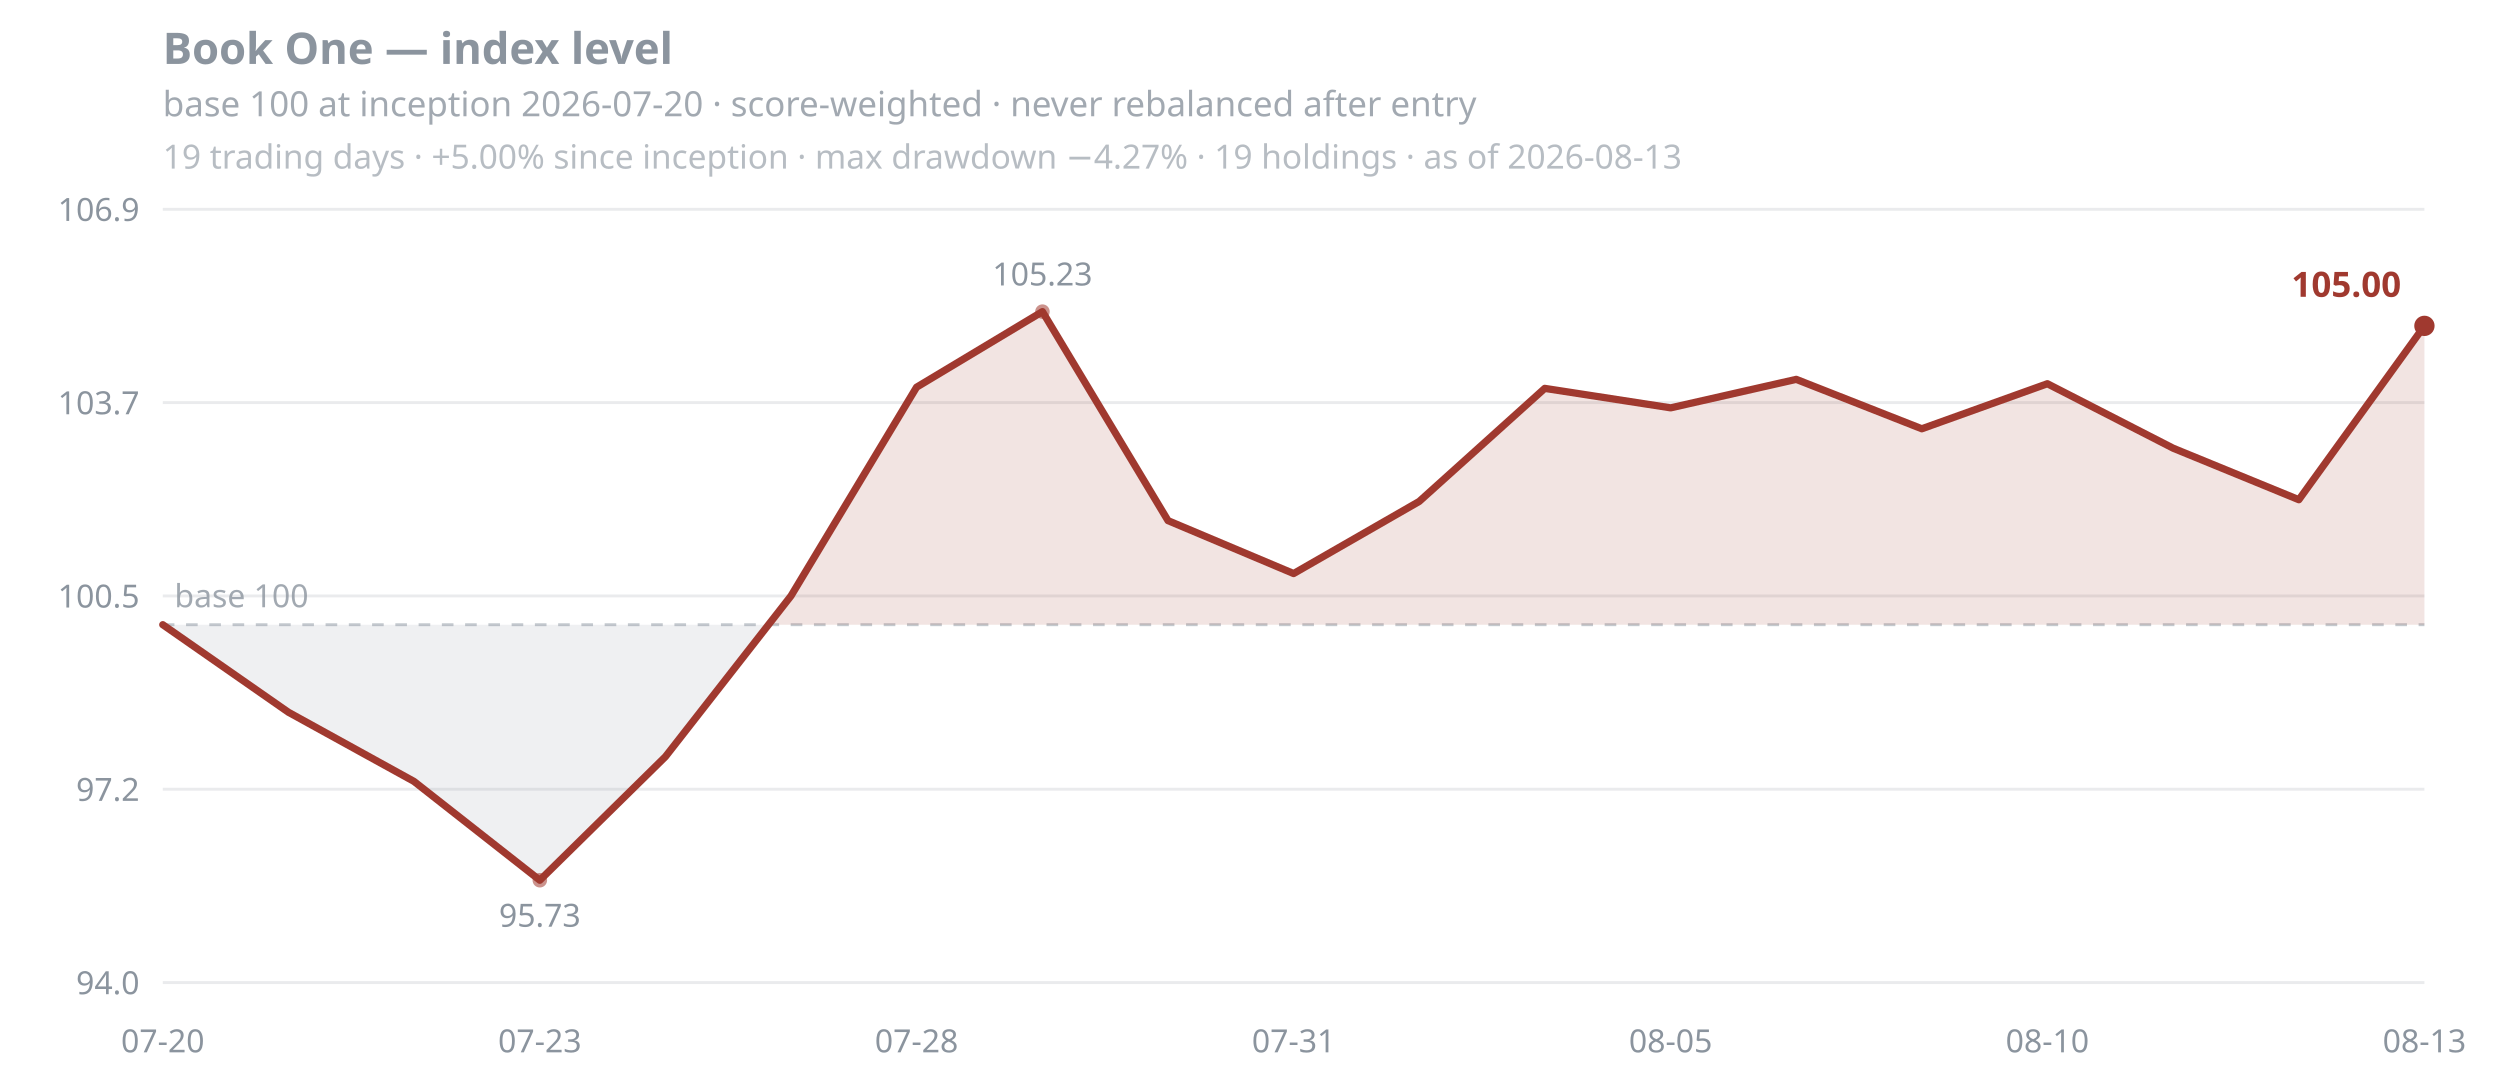
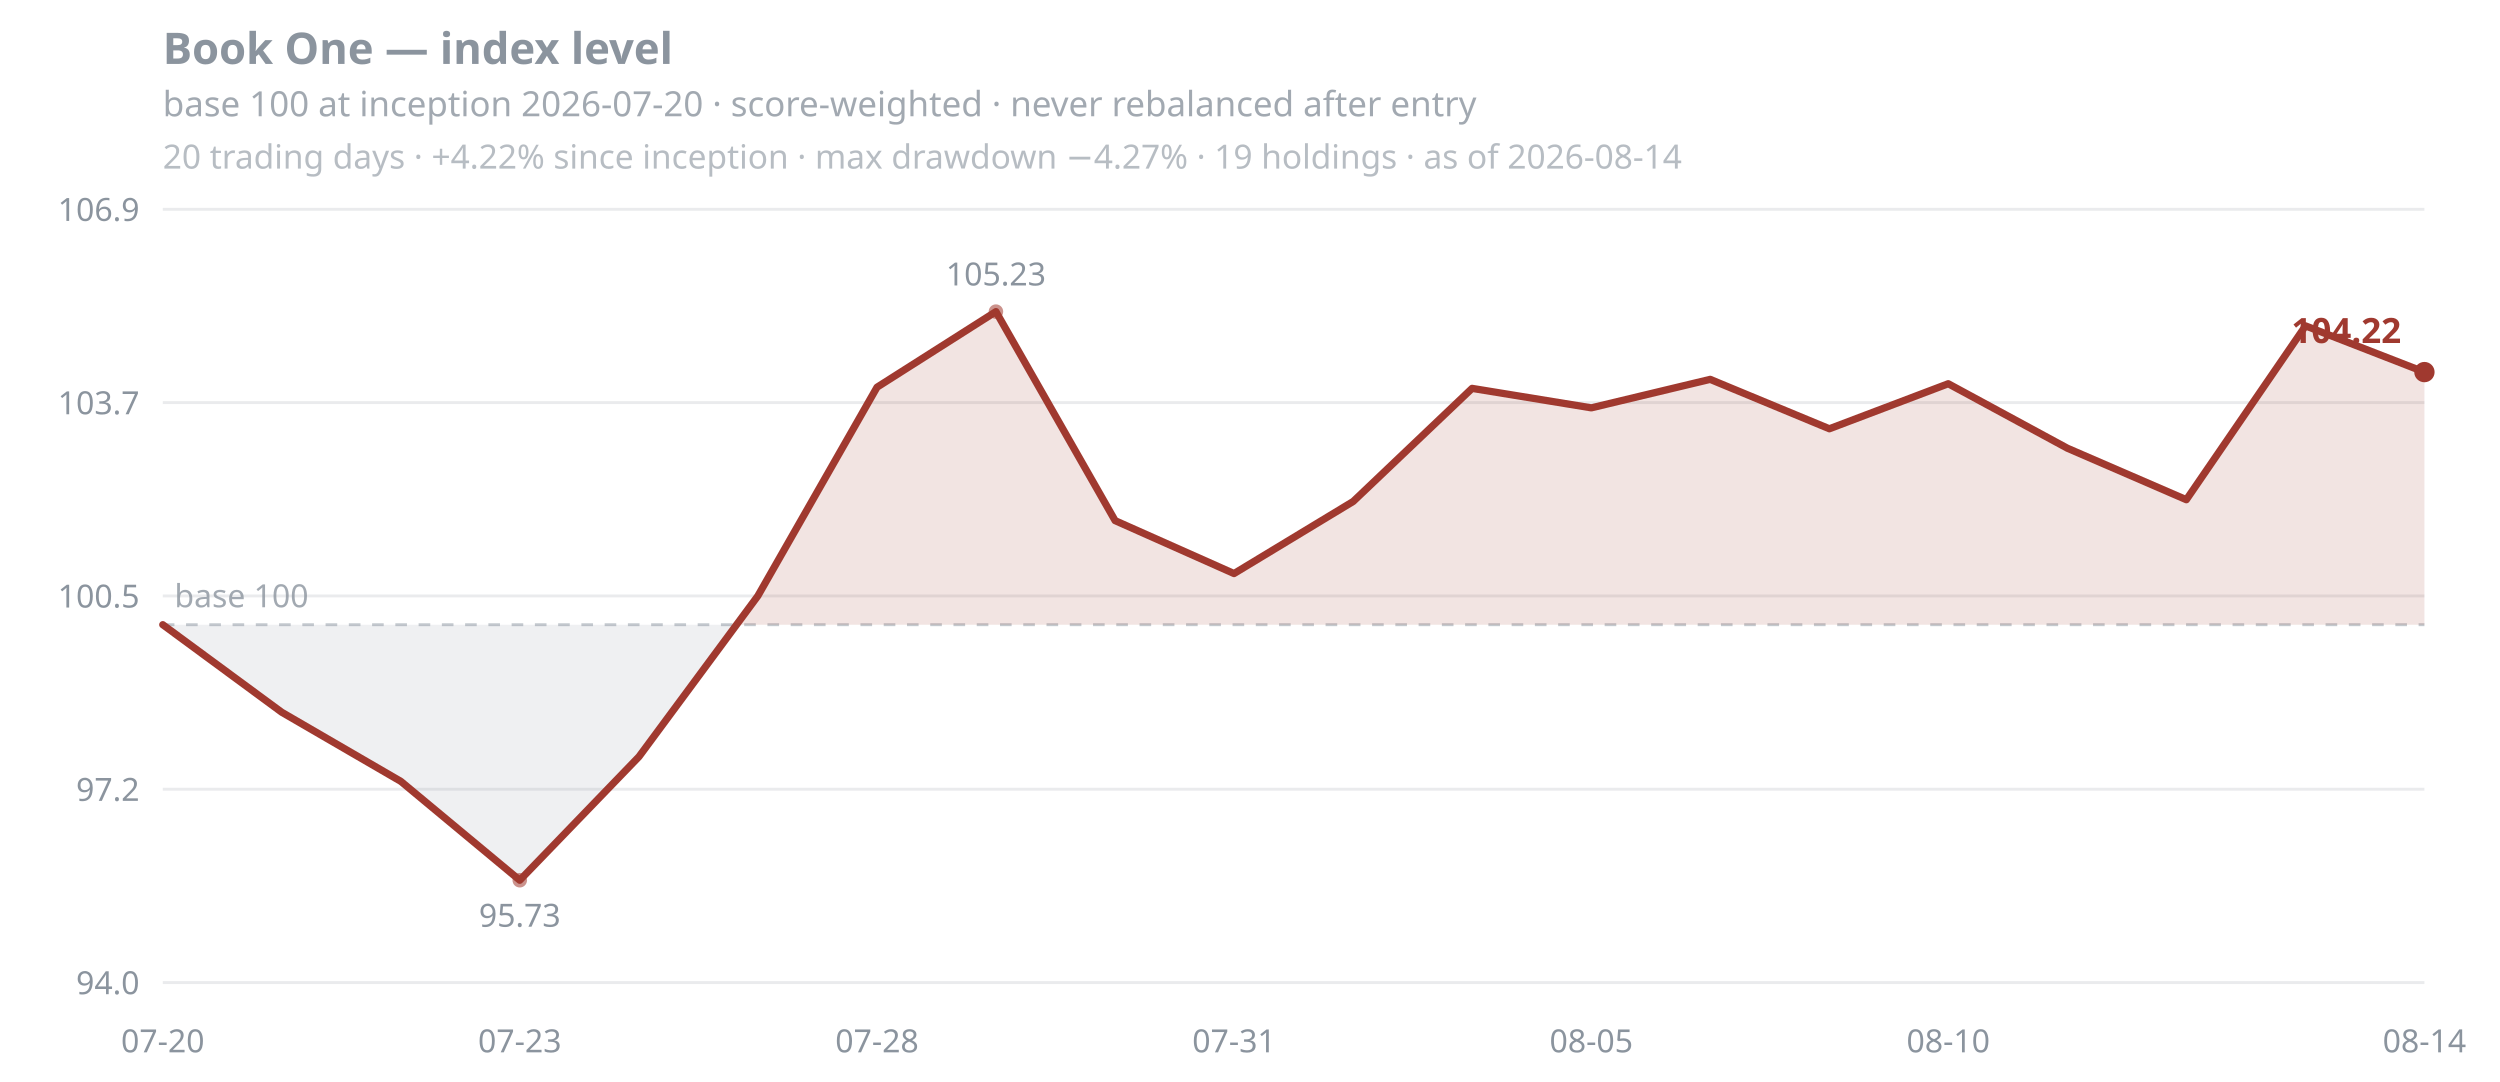
<svg xmlns="http://www.w3.org/2000/svg" viewBox="0 0 860 372" font-family="ui-sans-serif,system-ui,sans-serif">
  <text x="56" y="22" font-size="15" font-weight="600" fill="#8b949e">Book One — index level</text>
  <text x="56" y="40" font-size="12" fill="#8b949e" opacity="0.8">base 100 at inception 2026-07-20 · score-weighted · never rebalanced after entry</text>
-   <text x="56" y="58" font-size="11.5" fill="#8b949e" opacity="0.62">19 trading days · +5.00% since inception · max drawdown −4.27% · 19 holdings · as of 2026-08-13</text>
+   <text x="56" y="58" font-size="11.5" fill="#8b949e" opacity="0.62">20 trading days · +4.22% since inception · max drawdown −4.27% · 19 holdings · as of 2026-08-14</text>
  <line x1="56" y1="338.0" x2="834" y2="338.0" stroke="#8b949e" stroke-opacity="0.18" />
  <text x="48" y="342.0" font-size="11" fill="#8b949e" text-anchor="end">94.0</text>
  <line x1="56" y1="271.5" x2="834" y2="271.5" stroke="#8b949e" stroke-opacity="0.18" />
  <text x="48" y="275.5" font-size="11" fill="#8b949e" text-anchor="end">97.2</text>
  <line x1="56" y1="205.0" x2="834" y2="205.0" stroke="#8b949e" stroke-opacity="0.18" />
  <text x="48" y="209.0" font-size="11" fill="#8b949e" text-anchor="end">100.5</text>
  <line x1="56" y1="138.5" x2="834" y2="138.5" stroke="#8b949e" stroke-opacity="0.18" />
  <text x="48" y="142.5" font-size="11" fill="#8b949e" text-anchor="end">103.7</text>
  <line x1="56" y1="72.0" x2="834" y2="72.0" stroke="#8b949e" stroke-opacity="0.18" />
  <text x="48" y="76.0" font-size="11" fill="#8b949e" text-anchor="end">106.9</text>
  <line x1="56" y1="214.9" x2="834" y2="214.9" stroke="#8b949e" stroke-opacity="0.5" stroke-dasharray="4 4" />
  <text x="60" y="208.9" font-size="11" fill="#8b949e" text-anchor="start" opacity="0.8">base 100</text>
  <text x="56.0" y="362" font-size="11" fill="#8b949e" text-anchor="middle">07-20</text>
-   <text x="185.7" y="362" font-size="11" fill="#8b949e" text-anchor="middle">07-23</text>
-   <text x="315.3" y="362" font-size="11" fill="#8b949e" text-anchor="middle">07-28</text>
-   <text x="445.0" y="362" font-size="11" fill="#8b949e" text-anchor="middle">07-31</text>
-   <text x="574.7" y="362" font-size="11" fill="#8b949e" text-anchor="middle">08-05</text>
-   <text x="704.3" y="362" font-size="11" fill="#8b949e" text-anchor="middle">08-10</text>
-   <text x="834.0" y="362" font-size="11" fill="#8b949e" text-anchor="middle">08-13</text>
+   <text x="178.8" y="362" font-size="11" fill="#8b949e" text-anchor="middle">07-23</text>
+   <text x="301.7" y="362" font-size="11" fill="#8b949e" text-anchor="middle">07-28</text>
+   <text x="424.5" y="362" font-size="11" fill="#8b949e" text-anchor="middle">07-31</text>
+   <text x="547.4" y="362" font-size="11" fill="#8b949e" text-anchor="middle">08-05</text>
+   <text x="670.2" y="362" font-size="11" fill="#8b949e" text-anchor="middle">08-10</text>
+   <text x="834.0" y="362" font-size="11" fill="#8b949e" text-anchor="middle">08-14</text>
  <defs>
    <clipPath id="above">
      <rect x="56" y="72" width="778" height="142.9" />
    </clipPath>
    <clipPath id="below">
      <rect x="56" y="214.9" width="778" height="123.1" />
    </clipPath>
  </defs>
-   <polygon points="56.0,214.9 56.0,214.9 99.2,245.0 142.4,268.8 185.7,302.8 228.9,260.3 272.1,205.0 315.3,133.2 358.6,107.2 401.8,179.1 445.0,197.3 488.2,172.5 531.4,133.6 574.7,140.3 617.9,130.5 661.1,147.5 704.3,132.0 747.6,154.2 790.8,171.9 834.0,112.1 834.0,214.9" fill="#a0392f" fill-opacity="0.14" clip-path="url(#above)" />
-   <polygon points="56.0,214.9 56.0,214.9 99.2,245.0 142.4,268.8 185.7,302.8 228.9,260.3 272.1,205.0 315.3,133.2 358.6,107.2 401.8,179.1 445.0,197.3 488.2,172.5 531.4,133.6 574.7,140.3 617.9,130.5 661.1,147.5 704.3,132.0 747.6,154.2 790.8,171.9 834.0,112.1 834.0,214.9" fill="#8b949e" fill-opacity="0.14" clip-path="url(#below)" />
-   <polyline points="56.0,214.9 99.2,245.0 142.4,268.8 185.7,302.8 228.9,260.3 272.1,205.0 315.3,133.2 358.6,107.2 401.8,179.1 445.0,197.3 488.2,172.5 531.4,133.6 574.7,140.3 617.9,130.5 661.1,147.5 704.3,132.0 747.6,154.2 790.8,171.9 834.0,112.1" fill="none" stroke="#a0392f" stroke-width="2.5" stroke-linejoin="round" stroke-linecap="round" />
-   <circle cx="185.7" cy="302.8" r="2.5" fill="#a0392f" fill-opacity="0.55" />
-   <text x="185.7" y="318.8" font-size="11" fill="#8b949e" text-anchor="middle">95.73</text>
-   <circle cx="358.6" cy="107.2" r="2.5" fill="#a0392f" fill-opacity="0.55" />
-   <text x="358.6" y="98.2" font-size="11" fill="#8b949e" text-anchor="middle">105.23</text>
-   <circle cx="834.0" cy="112.1" r="3.5" fill="#a0392f" />
-   <text x="826.0" y="102.1" font-size="12" font-weight="600" fill="#a0392f" text-anchor="end">105.00</text>
+   <polygon points="56.0,214.9 56.0,214.9 96.9,245.0 137.9,268.8 178.8,302.8 219.8,260.3 260.7,205.0 301.7,133.2 342.6,107.2 383.6,179.1 424.5,197.3 465.5,172.5 506.4,133.6 547.4,140.3 588.3,130.5 629.3,147.5 670.2,132.0 711.2,154.2 752.1,171.9 793.1,112.1 834.0,128.0 834.0,214.9" fill="#a0392f" fill-opacity="0.14" clip-path="url(#above)" />
+   <polygon points="56.0,214.9 56.0,214.9 96.9,245.0 137.9,268.8 178.8,302.8 219.8,260.3 260.7,205.0 301.7,133.2 342.6,107.2 383.6,179.1 424.5,197.3 465.5,172.5 506.4,133.6 547.4,140.3 588.3,130.5 629.3,147.5 670.2,132.0 711.2,154.2 752.1,171.9 793.1,112.1 834.0,128.0 834.0,214.9" fill="#8b949e" fill-opacity="0.14" clip-path="url(#below)" />
+   <polyline points="56.0,214.9 96.9,245.0 137.9,268.8 178.8,302.8 219.8,260.3 260.7,205.0 301.7,133.2 342.6,107.2 383.6,179.1 424.5,197.3 465.5,172.5 506.4,133.6 547.4,140.3 588.3,130.5 629.3,147.5 670.2,132.0 711.2,154.2 752.1,171.9 793.1,112.1 834.0,128.0" fill="none" stroke="#a0392f" stroke-width="2.5" stroke-linejoin="round" stroke-linecap="round" />
+   <circle cx="178.8" cy="302.8" r="2.5" fill="#a0392f" fill-opacity="0.55" />
+   <text x="178.8" y="318.8" font-size="11" fill="#8b949e" text-anchor="middle">95.73</text>
+   <circle cx="342.6" cy="107.2" r="2.5" fill="#a0392f" fill-opacity="0.55" />
+   <text x="342.6" y="98.2" font-size="11" fill="#8b949e" text-anchor="middle">105.23</text>
+   <circle cx="834.0" cy="128.0" r="3.5" fill="#a0392f" />
+   <text x="826.0" y="118.0" font-size="12" font-weight="600" fill="#a0392f" text-anchor="end">104.22</text>
</svg>
